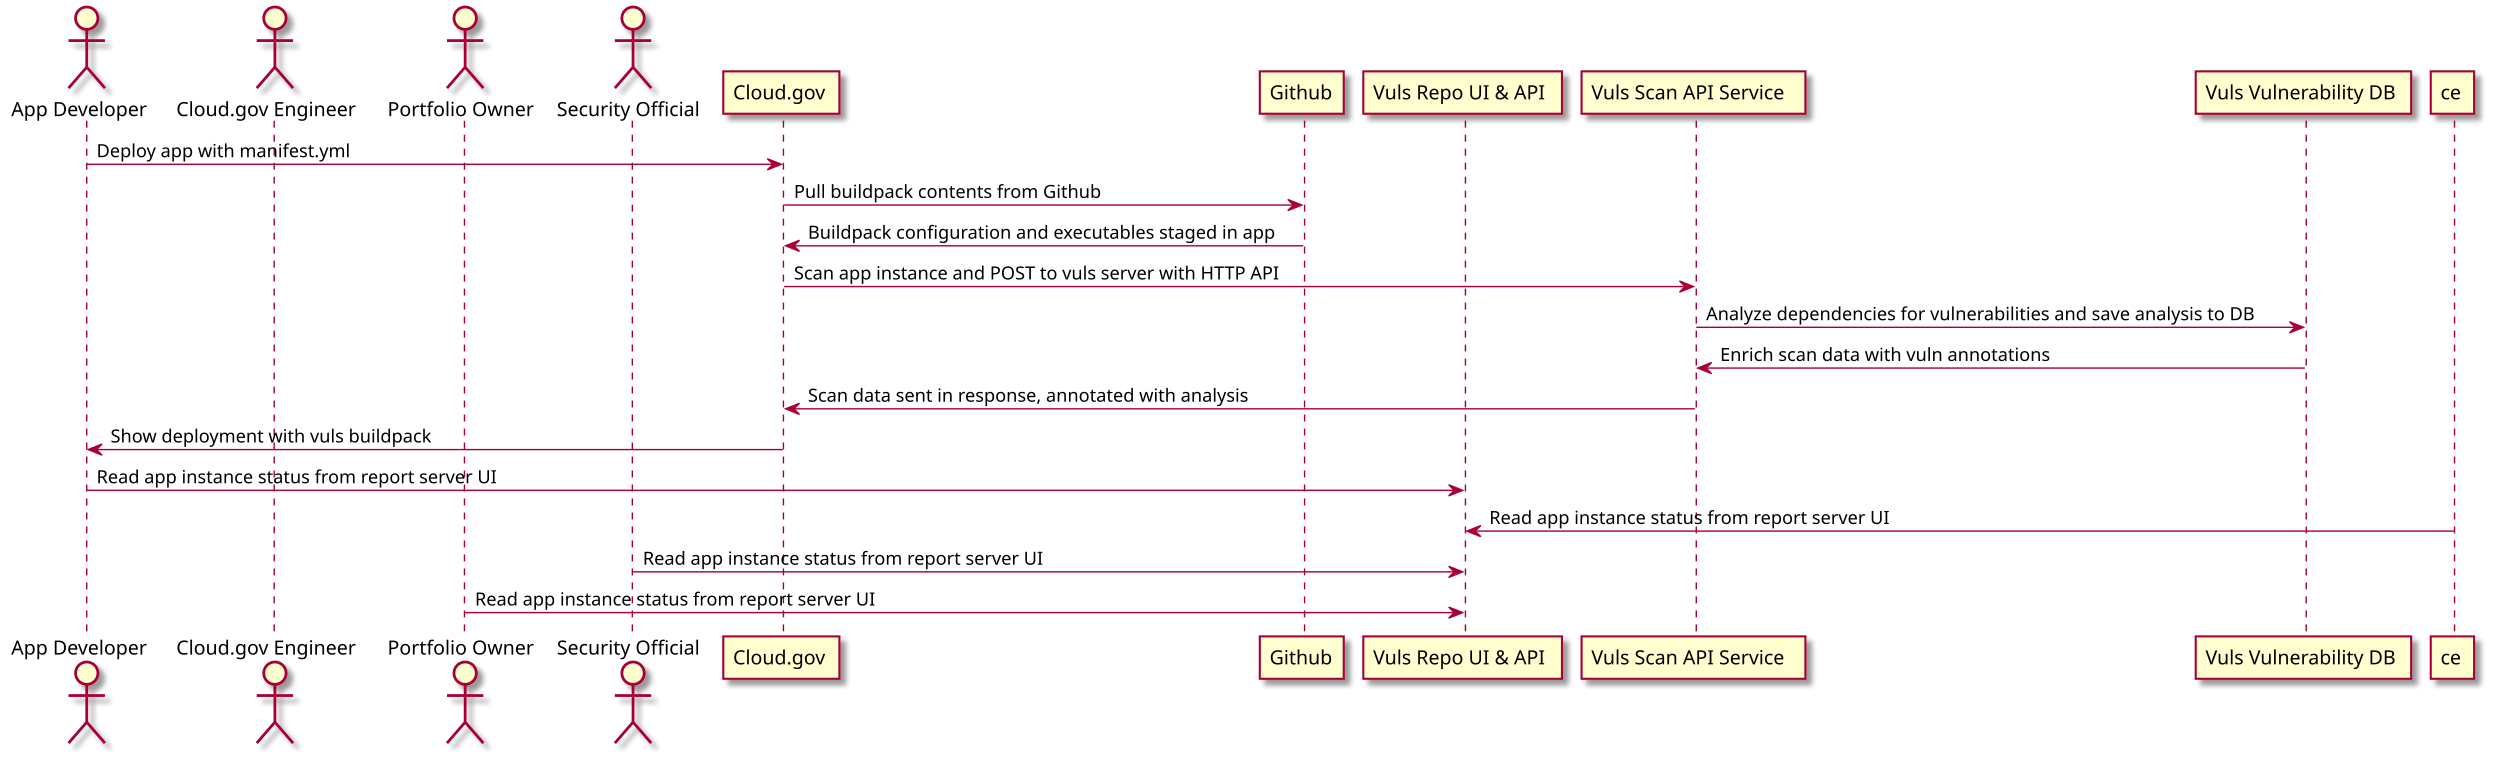
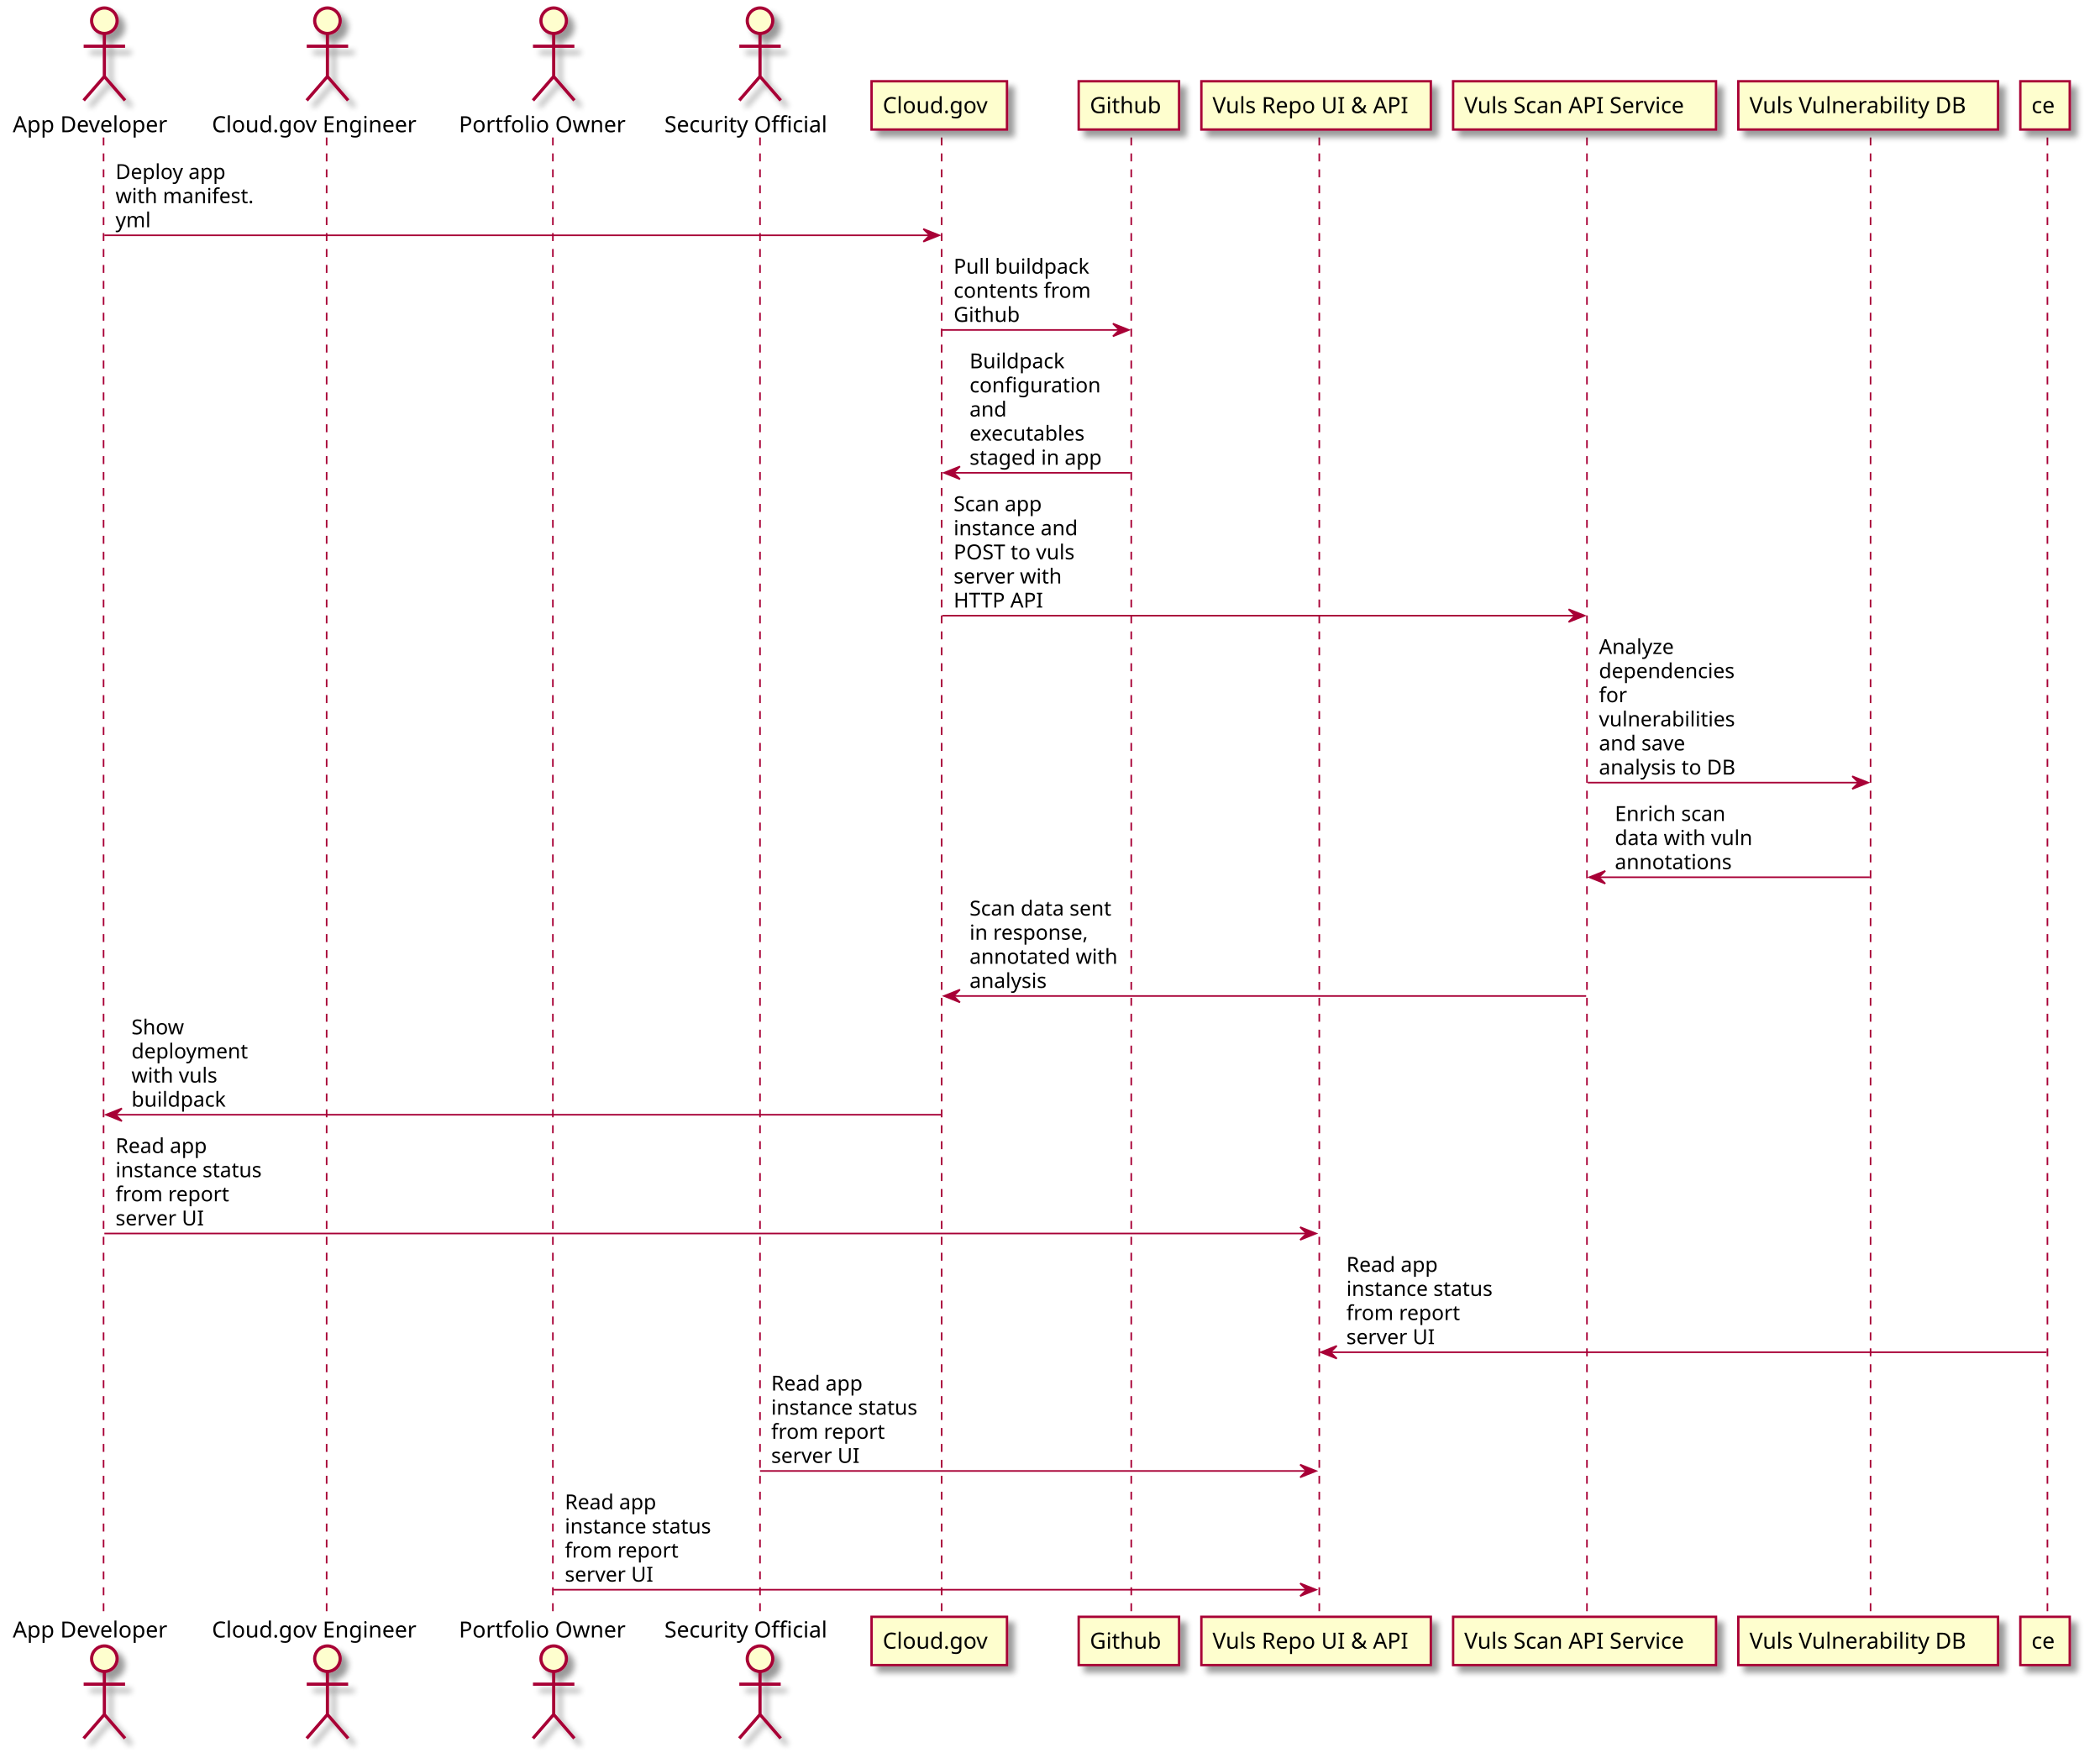
- <svg xmlns="http://www.w3.org/2000/svg" contentScriptType="application/ecmascript" contentStyleType="text/css" height="543px" preserveAspectRatio="none" style="width:1787px;height:543px;" version="1.1" viewBox="0 0 1787 543" width="1787px" zoomAndPan="magnify">
+ <svg xmlns="http://www.w3.org/2000/svg" contentScriptType="application/ecmascript" contentStyleType="text/css" height="1103px" preserveAspectRatio="none" style="width:1318px;height:1103px;" version="1.1" viewBox="0 0 1318 1103" width="1318px" zoomAndPan="magnify">
  <defs>
-     <filter height="300%" id="fxtebhmpbxu2q" width="300%" x="-1" y="-1">
+     <filter height="300%" id="f1t7ya5mjpv474" width="300%" x="-1" y="-1">
      <feGaussianBlur result="blurOut" stdDeviation="2.0" />
      <feColorMatrix in="blurOut" result="blurOut2" type="matrix" values="0 0 0 0 0 0 0 0 0 0 0 0 0 0 0 0 0 0 .4 0" />
      <feOffset dx="4.0" dy="4.0" in="blurOut2" result="blurOut3" />
      <feBlend in="SourceGraphic" in2="blurOut3" mode="normal" />
    </filter>
  </defs>
  <g>
-     <line style="stroke: #A80036; stroke-width: 1.0; stroke-dasharray: 5.0,5.0;" x1="62" x2="62" y1="86.297" y2="455.891" />
-     <line style="stroke: #A80036; stroke-width: 1.0; stroke-dasharray: 5.0,5.0;" x1="196" x2="196" y1="86.297" y2="455.891" />
-     <line style="stroke: #A80036; stroke-width: 1.0; stroke-dasharray: 5.0,5.0;" x1="332" x2="332" y1="86.297" y2="455.891" />
-     <line style="stroke: #A80036; stroke-width: 1.0; stroke-dasharray: 5.0,5.0;" x1="452" x2="452" y1="86.297" y2="455.891" />
-     <line style="stroke: #A80036; stroke-width: 1.0; stroke-dasharray: 5.0,5.0;" x1="560" x2="560" y1="86.297" y2="455.891" />
-     <line style="stroke: #A80036; stroke-width: 1.0; stroke-dasharray: 5.0,5.0;" x1="932.5" x2="932.5" y1="86.297" y2="455.891" />
-     <line style="stroke: #A80036; stroke-width: 1.0; stroke-dasharray: 5.0,5.0;" x1="1047.5" x2="1047.5" y1="86.297" y2="455.891" />
-     <line style="stroke: #A80036; stroke-width: 1.0; stroke-dasharray: 5.0,5.0;" x1="1212.5" x2="1212.5" y1="86.297" y2="455.891" />
-     <line style="stroke: #A80036; stroke-width: 1.0; stroke-dasharray: 5.0,5.0;" x1="1648.5" x2="1648.5" y1="86.297" y2="455.891" />
-     <line style="stroke: #A80036; stroke-width: 1.0; stroke-dasharray: 5.0,5.0;" x1="1754.5" x2="1754.5" y1="86.297" y2="455.891" />
-     <text fill="#000000" font-family="sans-serif" font-size="14" lengthAdjust="spacingAndGlyphs" textLength="102" x="8" y="82.995">App Developer</text>
-     <ellipse cx="62" cy="13" fill="#FEFECE" filter="url(#fxtebhmpbxu2q)" rx="8" ry="8" style="stroke: #A80036; stroke-width: 2.0;" />
-     <path d="M62,21 L62,48 M49,29 L75,29 M62,48 L49,63 M62,48 L75,63 " fill="none" filter="url(#fxtebhmpbxu2q)" style="stroke: #A80036; stroke-width: 2.0;" />
-     <text fill="#000000" font-family="sans-serif" font-size="14" lengthAdjust="spacingAndGlyphs" textLength="102" x="8" y="467.886">App Developer</text>
-     <ellipse cx="62" cy="481.188" fill="#FEFECE" filter="url(#fxtebhmpbxu2q)" rx="8" ry="8" style="stroke: #A80036; stroke-width: 2.0;" />
-     <path d="M62,489.188 L62,516.188 M49,497.188 L75,497.188 M62,516.188 L49,531.188 M62,516.188 L75,531.188 " fill="none" filter="url(#fxtebhmpbxu2q)" style="stroke: #A80036; stroke-width: 2.0;" />
-     <text fill="#000000" font-family="sans-serif" font-size="14" lengthAdjust="spacingAndGlyphs" textLength="135" x="126" y="82.995">Cloud.gov Engineer</text>
-     <ellipse cx="196.5" cy="13" fill="#FEFECE" filter="url(#fxtebhmpbxu2q)" rx="8" ry="8" style="stroke: #A80036; stroke-width: 2.0;" />
-     <path d="M196.5,21 L196.5,48 M183.5,29 L209.5,29 M196.5,48 L183.5,63 M196.5,48 L209.5,63 " fill="none" filter="url(#fxtebhmpbxu2q)" style="stroke: #A80036; stroke-width: 2.0;" />
-     <text fill="#000000" font-family="sans-serif" font-size="14" lengthAdjust="spacingAndGlyphs" textLength="135" x="126" y="467.886">Cloud.gov Engineer</text>
-     <ellipse cx="196.5" cy="481.188" fill="#FEFECE" filter="url(#fxtebhmpbxu2q)" rx="8" ry="8" style="stroke: #A80036; stroke-width: 2.0;" />
-     <path d="M196.5,489.188 L196.5,516.188 M183.5,497.188 L209.5,497.188 M196.5,516.188 L183.5,531.188 M196.5,516.188 L209.5,531.188 " fill="none" filter="url(#fxtebhmpbxu2q)" style="stroke: #A80036; stroke-width: 2.0;" />
-     <text fill="#000000" font-family="sans-serif" font-size="14" lengthAdjust="spacingAndGlyphs" textLength="105" x="277" y="82.995">Portfolio Owner</text>
-     <ellipse cx="332.5" cy="13" fill="#FEFECE" filter="url(#fxtebhmpbxu2q)" rx="8" ry="8" style="stroke: #A80036; stroke-width: 2.0;" />
-     <path d="M332.5,21 L332.5,48 M319.5,29 L345.5,29 M332.5,48 L319.5,63 M332.5,48 L345.5,63 " fill="none" filter="url(#fxtebhmpbxu2q)" style="stroke: #A80036; stroke-width: 2.0;" />
-     <text fill="#000000" font-family="sans-serif" font-size="14" lengthAdjust="spacingAndGlyphs" textLength="105" x="277" y="467.886">Portfolio Owner</text>
-     <ellipse cx="332.5" cy="481.188" fill="#FEFECE" filter="url(#fxtebhmpbxu2q)" rx="8" ry="8" style="stroke: #A80036; stroke-width: 2.0;" />
-     <path d="M332.5,489.188 L332.5,516.188 M319.5,497.188 L345.5,497.188 M332.5,516.188 L319.5,531.188 M332.5,516.188 L345.5,531.188 " fill="none" filter="url(#fxtebhmpbxu2q)" style="stroke: #A80036; stroke-width: 2.0;" />
-     <text fill="#000000" font-family="sans-serif" font-size="14" lengthAdjust="spacingAndGlyphs" textLength="103" x="398" y="82.995">Security Official</text>
-     <ellipse cx="452.5" cy="13" fill="#FEFECE" filter="url(#fxtebhmpbxu2q)" rx="8" ry="8" style="stroke: #A80036; stroke-width: 2.0;" />
-     <path d="M452.5,21 L452.5,48 M439.5,29 L465.5,29 M452.5,48 L439.5,63 M452.5,48 L465.5,63 " fill="none" filter="url(#fxtebhmpbxu2q)" style="stroke: #A80036; stroke-width: 2.0;" />
-     <text fill="#000000" font-family="sans-serif" font-size="14" lengthAdjust="spacingAndGlyphs" textLength="103" x="398" y="467.886">Security Official</text>
-     <ellipse cx="452.5" cy="481.188" fill="#FEFECE" filter="url(#fxtebhmpbxu2q)" rx="8" ry="8" style="stroke: #A80036; stroke-width: 2.0;" />
-     <path d="M452.5,489.188 L452.5,516.188 M439.5,497.188 L465.5,497.188 M452.5,516.188 L439.5,531.188 M452.5,516.188 L465.5,531.188 " fill="none" filter="url(#fxtebhmpbxu2q)" style="stroke: #A80036; stroke-width: 2.0;" />
-     <rect fill="#FEFECE" filter="url(#fxtebhmpbxu2q)" height="30.297" style="stroke: #A80036; stroke-width: 1.5;" width="83" x="517" y="51" />
-     <text fill="#000000" font-family="sans-serif" font-size="14" lengthAdjust="spacingAndGlyphs" textLength="69" x="524" y="70.995">Cloud.gov</text>
-     <rect fill="#FEFECE" filter="url(#fxtebhmpbxu2q)" height="30.297" style="stroke: #A80036; stroke-width: 1.5;" width="83" x="517" y="454.891" />
-     <text fill="#000000" font-family="sans-serif" font-size="14" lengthAdjust="spacingAndGlyphs" textLength="69" x="524" y="474.886">Cloud.gov</text>
-     <rect fill="#FEFECE" filter="url(#fxtebhmpbxu2q)" height="30.297" style="stroke: #A80036; stroke-width: 1.5;" width="60" x="900.5" y="51" />
-     <text fill="#000000" font-family="sans-serif" font-size="14" lengthAdjust="spacingAndGlyphs" textLength="46" x="907.5" y="70.995">Github</text>
-     <rect fill="#FEFECE" filter="url(#fxtebhmpbxu2q)" height="30.297" style="stroke: #A80036; stroke-width: 1.5;" width="60" x="900.5" y="454.891" />
-     <text fill="#000000" font-family="sans-serif" font-size="14" lengthAdjust="spacingAndGlyphs" textLength="46" x="907.5" y="474.886">Github</text>
-     <rect fill="#FEFECE" filter="url(#fxtebhmpbxu2q)" height="30.297" style="stroke: #A80036; stroke-width: 1.5;" width="142" x="974.5" y="51" />
-     <text fill="#000000" font-family="sans-serif" font-size="14" lengthAdjust="spacingAndGlyphs" textLength="128" x="981.5" y="70.995">Vuls Repo UI &amp; API</text>
-     <rect fill="#FEFECE" filter="url(#fxtebhmpbxu2q)" height="30.297" style="stroke: #A80036; stroke-width: 1.5;" width="142" x="974.5" y="454.891" />
-     <text fill="#000000" font-family="sans-serif" font-size="14" lengthAdjust="spacingAndGlyphs" textLength="128" x="981.5" y="474.886">Vuls Repo UI &amp; API</text>
-     <rect fill="#FEFECE" filter="url(#fxtebhmpbxu2q)" height="30.297" style="stroke: #A80036; stroke-width: 1.5;" width="160" x="1130.5" y="51" />
-     <text fill="#000000" font-family="sans-serif" font-size="14" lengthAdjust="spacingAndGlyphs" textLength="146" x="1137.5" y="70.995">Vuls Scan API Service</text>
-     <rect fill="#FEFECE" filter="url(#fxtebhmpbxu2q)" height="30.297" style="stroke: #A80036; stroke-width: 1.5;" width="160" x="1130.5" y="454.891" />
-     <text fill="#000000" font-family="sans-serif" font-size="14" lengthAdjust="spacingAndGlyphs" textLength="146" x="1137.5" y="474.886">Vuls Scan API Service</text>
-     <rect fill="#FEFECE" filter="url(#fxtebhmpbxu2q)" height="30.297" style="stroke: #A80036; stroke-width: 1.5;" width="154" x="1569.5" y="51" />
-     <text fill="#000000" font-family="sans-serif" font-size="14" lengthAdjust="spacingAndGlyphs" textLength="140" x="1576.5" y="70.995">Vuls Vulnerability DB</text>
-     <rect fill="#FEFECE" filter="url(#fxtebhmpbxu2q)" height="30.297" style="stroke: #A80036; stroke-width: 1.5;" width="154" x="1569.5" y="454.891" />
-     <text fill="#000000" font-family="sans-serif" font-size="14" lengthAdjust="spacingAndGlyphs" textLength="140" x="1576.5" y="474.886">Vuls Vulnerability DB</text>
-     <rect fill="#FEFECE" filter="url(#fxtebhmpbxu2q)" height="30.297" style="stroke: #A80036; stroke-width: 1.5;" width="31" x="1737.5" y="51" />
-     <text fill="#000000" font-family="sans-serif" font-size="14" lengthAdjust="spacingAndGlyphs" textLength="17" x="1744.5" y="70.995">ce</text>
-     <rect fill="#FEFECE" filter="url(#fxtebhmpbxu2q)" height="30.297" style="stroke: #A80036; stroke-width: 1.5;" width="31" x="1737.5" y="454.891" />
-     <text fill="#000000" font-family="sans-serif" font-size="14" lengthAdjust="spacingAndGlyphs" textLength="17" x="1744.5" y="474.886">ce</text>
-     <polygon fill="#A80036" points="548.5,113.43,558.5,117.43,548.5,121.43,552.5,117.43" style="stroke: #A80036; stroke-width: 1.0;" />
-     <line style="stroke: #A80036; stroke-width: 1.0;" x1="62" x2="554.5" y1="117.43" y2="117.43" />
-     <text fill="#000000" font-family="sans-serif" font-size="13" lengthAdjust="spacingAndGlyphs" textLength="188" x="69" y="112.364">Deploy app with manifest.yml</text>
-     <polygon fill="#A80036" points="920.5,142.562,930.5,146.562,920.5,150.562,924.5,146.562" style="stroke: #A80036; stroke-width: 1.0;" />
-     <line style="stroke: #A80036; stroke-width: 1.0;" x1="560.5" x2="926.5" y1="146.562" y2="146.562" />
-     <text fill="#000000" font-family="sans-serif" font-size="13" lengthAdjust="spacingAndGlyphs" textLength="226" x="567.5" y="141.497">Pull buildpack contents from Github</text>
-     <polygon fill="#A80036" points="571.5,171.695,561.5,175.695,571.5,179.695,567.5,175.695" style="stroke: #A80036; stroke-width: 1.0;" />
-     <line style="stroke: #A80036; stroke-width: 1.0;" x1="565.5" x2="931.5" y1="175.695" y2="175.695" />
-     <text fill="#000000" font-family="sans-serif" font-size="13" lengthAdjust="spacingAndGlyphs" textLength="348" x="577.5" y="170.629">Buildpack configuration and executables staged in app</text>
-     <polygon fill="#A80036" points="1200.5,200.828,1210.5,204.828,1200.5,208.828,1204.5,204.828" style="stroke: #A80036; stroke-width: 1.0;" />
-     <line style="stroke: #A80036; stroke-width: 1.0;" x1="560.5" x2="1206.5" y1="204.828" y2="204.828" />
-     <text fill="#000000" font-family="sans-serif" font-size="13" lengthAdjust="spacingAndGlyphs" textLength="363" x="567.5" y="199.762">Scan app instance and POST to vuls server with HTTP API</text>
-     <polygon fill="#A80036" points="1636.5,229.961,1646.5,233.961,1636.5,237.961,1640.5,233.961" style="stroke: #A80036; stroke-width: 1.0;" />
-     <line style="stroke: #A80036; stroke-width: 1.0;" x1="1212.5" x2="1642.5" y1="233.961" y2="233.961" />
-     <text fill="#000000" font-family="sans-serif" font-size="13" lengthAdjust="spacingAndGlyphs" textLength="412" x="1219.5" y="228.895">Analyze dependencies for vulnerabilities and save analysis to DB</text>
-     <polygon fill="#A80036" points="1223.5,259.094,1213.5,263.094,1223.5,267.094,1219.5,263.094" style="stroke: #A80036; stroke-width: 1.0;" />
-     <line style="stroke: #A80036; stroke-width: 1.0;" x1="1217.5" x2="1647.5" y1="263.094" y2="263.094" />
-     <text fill="#000000" font-family="sans-serif" font-size="13" lengthAdjust="spacingAndGlyphs" textLength="245" x="1229.5" y="258.028">Enrich scan data with vuln annotations</text>
-     <polygon fill="#A80036" points="571.5,288.227,561.5,292.227,571.5,296.227,567.5,292.227" style="stroke: #A80036; stroke-width: 1.0;" />
-     <line style="stroke: #A80036; stroke-width: 1.0;" x1="565.5" x2="1211.5" y1="292.227" y2="292.227" />
-     <text fill="#000000" font-family="sans-serif" font-size="13" lengthAdjust="spacingAndGlyphs" textLength="333" x="577.5" y="287.161">Scan data sent in response, annotated with analysis</text>
-     <polygon fill="#A80036" points="73,317.359,63,321.359,73,325.359,69,321.359" style="stroke: #A80036; stroke-width: 1.0;" />
-     <line style="stroke: #A80036; stroke-width: 1.0;" x1="67" x2="559.5" y1="321.359" y2="321.359" />
-     <text fill="#000000" font-family="sans-serif" font-size="13" lengthAdjust="spacingAndGlyphs" textLength="236" x="79" y="316.293">Show deployment with vuls buildpack</text>
-     <polygon fill="#A80036" points="1035.5,346.492,1045.5,350.492,1035.5,354.492,1039.5,350.492" style="stroke: #A80036; stroke-width: 1.0;" />
-     <line style="stroke: #A80036; stroke-width: 1.0;" x1="62" x2="1041.5" y1="350.492" y2="350.492" />
-     <text fill="#000000" font-family="sans-serif" font-size="13" lengthAdjust="spacingAndGlyphs" textLength="300" x="69" y="345.426">Read app instance status from report server UI</text>
-     <polygon fill="#A80036" points="1058.5,375.625,1048.5,379.625,1058.5,383.625,1054.5,379.625" style="stroke: #A80036; stroke-width: 1.0;" />
-     <line style="stroke: #A80036; stroke-width: 1.0;" x1="1052.5" x2="1754" y1="379.625" y2="379.625" />
-     <text fill="#000000" font-family="sans-serif" font-size="13" lengthAdjust="spacingAndGlyphs" textLength="300" x="1064.5" y="374.559">Read app instance status from report server UI</text>
-     <polygon fill="#A80036" points="1035.5,404.758,1045.5,408.758,1035.5,412.758,1039.5,408.758" style="stroke: #A80036; stroke-width: 1.0;" />
-     <line style="stroke: #A80036; stroke-width: 1.0;" x1="452.5" x2="1041.5" y1="408.758" y2="408.758" />
-     <text fill="#000000" font-family="sans-serif" font-size="13" lengthAdjust="spacingAndGlyphs" textLength="300" x="459.5" y="403.692">Read app instance status from report server UI</text>
-     <polygon fill="#A80036" points="1035.5,433.891,1045.5,437.891,1035.5,441.891,1039.5,437.891" style="stroke: #A80036; stroke-width: 1.0;" />
-     <line style="stroke: #A80036; stroke-width: 1.0;" x1="332.5" x2="1041.5" y1="437.891" y2="437.891" />
-     <text fill="#000000" font-family="sans-serif" font-size="13" lengthAdjust="spacingAndGlyphs" textLength="300" x="339.5" y="432.825">Read app instance status from report server UI</text>
+     <line style="stroke: #A80036; stroke-width: 1.0; stroke-dasharray: 5.0,5.0;" x1="65" x2="65" y1="86.297" y2="1015.805" />
+     <line style="stroke: #A80036; stroke-width: 1.0; stroke-dasharray: 5.0,5.0;" x1="205" x2="205" y1="86.297" y2="1015.805" />
+     <line style="stroke: #A80036; stroke-width: 1.0; stroke-dasharray: 5.0,5.0;" x1="347" x2="347" y1="86.297" y2="1015.805" />
+     <line style="stroke: #A80036; stroke-width: 1.0; stroke-dasharray: 5.0,5.0;" x1="477" x2="477" y1="86.297" y2="1015.805" />
+     <line style="stroke: #A80036; stroke-width: 1.0; stroke-dasharray: 5.0,5.0;" x1="591" x2="591" y1="86.297" y2="1015.805" />
+     <line style="stroke: #A80036; stroke-width: 1.0; stroke-dasharray: 5.0,5.0;" x1="710" x2="710" y1="86.297" y2="1015.805" />
+     <line style="stroke: #A80036; stroke-width: 1.0; stroke-dasharray: 5.0,5.0;" x1="828" x2="828" y1="86.297" y2="1015.805" />
+     <line style="stroke: #A80036; stroke-width: 1.0; stroke-dasharray: 5.0,5.0;" x1="996" x2="996" y1="86.297" y2="1015.805" />
+     <line style="stroke: #A80036; stroke-width: 1.0; stroke-dasharray: 5.0,5.0;" x1="1174" x2="1174" y1="86.297" y2="1015.805" />
+     <line style="stroke: #A80036; stroke-width: 1.0; stroke-dasharray: 5.0,5.0;" x1="1285" x2="1285" y1="86.297" y2="1015.805" />
+     <text fill="#000000" font-family="sans-serif" font-size="14" lengthAdjust="spacingAndGlyphs" textLength="109" x="8" y="82.995">App Developer</text>
+     <ellipse cx="65.5" cy="13" fill="#FEFECE" filter="url(#f1t7ya5mjpv474)" rx="8" ry="8" style="stroke: #A80036; stroke-width: 2.0;" />
+     <path d="M65.5,21 L65.5,48 M52.5,29 L78.5,29 M65.5,48 L52.5,63 M65.5,48 L78.5,63 " fill="none" filter="url(#f1t7ya5mjpv474)" style="stroke: #A80036; stroke-width: 2.0;" />
+     <text fill="#000000" font-family="sans-serif" font-size="14" lengthAdjust="spacingAndGlyphs" textLength="109" x="8" y="1027.8">App Developer</text>
+     <ellipse cx="65.5" cy="1041.102" fill="#FEFECE" filter="url(#f1t7ya5mjpv474)" rx="8" ry="8" style="stroke: #A80036; stroke-width: 2.0;" />
+     <path d="M65.5,1049.102 L65.5,1076.102 M52.5,1057.102 L78.5,1057.102 M65.5,1076.102 L52.5,1091.102 M65.5,1076.102 L78.5,1091.102 " fill="none" filter="url(#f1t7ya5mjpv474)" style="stroke: #A80036; stroke-width: 2.0;" />
+     <text fill="#000000" font-family="sans-serif" font-size="14" lengthAdjust="spacingAndGlyphs" textLength="139" x="133" y="82.995">Cloud.gov Engineer</text>
+     <ellipse cx="205.5" cy="13" fill="#FEFECE" filter="url(#f1t7ya5mjpv474)" rx="8" ry="8" style="stroke: #A80036; stroke-width: 2.0;" />
+     <path d="M205.5,21 L205.5,48 M192.5,29 L218.5,29 M205.5,48 L192.5,63 M205.5,48 L218.5,63 " fill="none" filter="url(#f1t7ya5mjpv474)" style="stroke: #A80036; stroke-width: 2.0;" />
+     <text fill="#000000" font-family="sans-serif" font-size="14" lengthAdjust="spacingAndGlyphs" textLength="139" x="133" y="1027.8">Cloud.gov Engineer</text>
+     <ellipse cx="205.5" cy="1041.102" fill="#FEFECE" filter="url(#f1t7ya5mjpv474)" rx="8" ry="8" style="stroke: #A80036; stroke-width: 2.0;" />
+     <path d="M205.5,1049.102 L205.5,1076.102 M192.5,1057.102 L218.5,1057.102 M205.5,1076.102 L192.5,1091.102 M205.5,1076.102 L218.5,1091.102 " fill="none" filter="url(#f1t7ya5mjpv474)" style="stroke: #A80036; stroke-width: 2.0;" />
+     <text fill="#000000" font-family="sans-serif" font-size="14" lengthAdjust="spacingAndGlyphs" textLength="113" x="288" y="82.995">Portfolio Owner</text>
+     <ellipse cx="347.5" cy="13" fill="#FEFECE" filter="url(#f1t7ya5mjpv474)" rx="8" ry="8" style="stroke: #A80036; stroke-width: 2.0;" />
+     <path d="M347.5,21 L347.5,48 M334.5,29 L360.5,29 M347.5,48 L334.5,63 M347.5,48 L360.5,63 " fill="none" filter="url(#f1t7ya5mjpv474)" style="stroke: #A80036; stroke-width: 2.0;" />
+     <text fill="#000000" font-family="sans-serif" font-size="14" lengthAdjust="spacingAndGlyphs" textLength="113" x="288" y="1027.8">Portfolio Owner</text>
+     <ellipse cx="347.5" cy="1041.102" fill="#FEFECE" filter="url(#f1t7ya5mjpv474)" rx="8" ry="8" style="stroke: #A80036; stroke-width: 2.0;" />
+     <path d="M347.5,1049.102 L347.5,1076.102 M334.5,1057.102 L360.5,1057.102 M347.5,1076.102 L334.5,1091.102 M347.5,1076.102 L360.5,1091.102 " fill="none" filter="url(#f1t7ya5mjpv474)" style="stroke: #A80036; stroke-width: 2.0;" />
+     <text fill="#000000" font-family="sans-serif" font-size="14" lengthAdjust="spacingAndGlyphs" textLength="114" x="417" y="82.995">Security Official</text>
+     <ellipse cx="477" cy="13" fill="#FEFECE" filter="url(#f1t7ya5mjpv474)" rx="8" ry="8" style="stroke: #A80036; stroke-width: 2.0;" />
+     <path d="M477,21 L477,48 M464,29 L490,29 M477,48 L464,63 M477,48 L490,63 " fill="none" filter="url(#f1t7ya5mjpv474)" style="stroke: #A80036; stroke-width: 2.0;" />
+     <text fill="#000000" font-family="sans-serif" font-size="14" lengthAdjust="spacingAndGlyphs" textLength="114" x="417" y="1027.8">Security Official</text>
+     <ellipse cx="477" cy="1041.102" fill="#FEFECE" filter="url(#f1t7ya5mjpv474)" rx="8" ry="8" style="stroke: #A80036; stroke-width: 2.0;" />
+     <path d="M477,1049.102 L477,1076.102 M464,1057.102 L490,1057.102 M477,1076.102 L464,1091.102 M477,1076.102 L490,1091.102 " fill="none" filter="url(#f1t7ya5mjpv474)" style="stroke: #A80036; stroke-width: 2.0;" />
+     <rect fill="#FEFECE" filter="url(#f1t7ya5mjpv474)" height="30.297" style="stroke: #A80036; stroke-width: 1.5;" width="85" x="547" y="51" />
+     <text fill="#000000" font-family="sans-serif" font-size="14" lengthAdjust="spacingAndGlyphs" textLength="71" x="554" y="70.995">Cloud.gov</text>
+     <rect fill="#FEFECE" filter="url(#f1t7ya5mjpv474)" height="30.297" style="stroke: #A80036; stroke-width: 1.5;" width="85" x="547" y="1014.805" />
+     <text fill="#000000" font-family="sans-serif" font-size="14" lengthAdjust="spacingAndGlyphs" textLength="71" x="554" y="1034.8">Cloud.gov</text>
+     <rect fill="#FEFECE" filter="url(#f1t7ya5mjpv474)" height="30.297" style="stroke: #A80036; stroke-width: 1.5;" width="63" x="677" y="51" />
+     <text fill="#000000" font-family="sans-serif" font-size="14" lengthAdjust="spacingAndGlyphs" textLength="49" x="684" y="70.995">Github</text>
+     <rect fill="#FEFECE" filter="url(#f1t7ya5mjpv474)" height="30.297" style="stroke: #A80036; stroke-width: 1.5;" width="63" x="677" y="1014.805" />
+     <text fill="#000000" font-family="sans-serif" font-size="14" lengthAdjust="spacingAndGlyphs" textLength="49" x="684" y="1034.8">Github</text>
+     <rect fill="#FEFECE" filter="url(#f1t7ya5mjpv474)" height="30.297" style="stroke: #A80036; stroke-width: 1.5;" width="144" x="754" y="51" />
+     <text fill="#000000" font-family="sans-serif" font-size="14" lengthAdjust="spacingAndGlyphs" textLength="130" x="761" y="70.995">Vuls Repo UI &amp; API</text>
+     <rect fill="#FEFECE" filter="url(#f1t7ya5mjpv474)" height="30.297" style="stroke: #A80036; stroke-width: 1.5;" width="144" x="754" y="1014.805" />
+     <text fill="#000000" font-family="sans-serif" font-size="14" lengthAdjust="spacingAndGlyphs" textLength="130" x="761" y="1034.8">Vuls Repo UI &amp; API</text>
+     <rect fill="#FEFECE" filter="url(#f1t7ya5mjpv474)" height="30.297" style="stroke: #A80036; stroke-width: 1.5;" width="165" x="912" y="51" />
+     <text fill="#000000" font-family="sans-serif" font-size="14" lengthAdjust="spacingAndGlyphs" textLength="151" x="919" y="70.995">Vuls Scan API Service</text>
+     <rect fill="#FEFECE" filter="url(#f1t7ya5mjpv474)" height="30.297" style="stroke: #A80036; stroke-width: 1.5;" width="165" x="912" y="1014.805" />
+     <text fill="#000000" font-family="sans-serif" font-size="14" lengthAdjust="spacingAndGlyphs" textLength="151" x="919" y="1034.8">Vuls Scan API Service</text>
+     <rect fill="#FEFECE" filter="url(#f1t7ya5mjpv474)" height="30.297" style="stroke: #A80036; stroke-width: 1.5;" width="163" x="1091" y="51" />
+     <text fill="#000000" font-family="sans-serif" font-size="14" lengthAdjust="spacingAndGlyphs" textLength="149" x="1098" y="70.995">Vuls Vulnerability DB</text>
+     <rect fill="#FEFECE" filter="url(#f1t7ya5mjpv474)" height="30.297" style="stroke: #A80036; stroke-width: 1.5;" width="163" x="1091" y="1014.805" />
+     <text fill="#000000" font-family="sans-serif" font-size="14" lengthAdjust="spacingAndGlyphs" textLength="149" x="1098" y="1034.8">Vuls Vulnerability DB</text>
+     <rect fill="#FEFECE" filter="url(#f1t7ya5mjpv474)" height="30.297" style="stroke: #A80036; stroke-width: 1.5;" width="31" x="1268" y="51" />
+     <text fill="#000000" font-family="sans-serif" font-size="14" lengthAdjust="spacingAndGlyphs" textLength="17" x="1275" y="70.995">ce</text>
+     <rect fill="#FEFECE" filter="url(#f1t7ya5mjpv474)" height="30.297" style="stroke: #A80036; stroke-width: 1.5;" width="31" x="1268" y="1014.805" />
+     <text fill="#000000" font-family="sans-serif" font-size="14" lengthAdjust="spacingAndGlyphs" textLength="17" x="1275" y="1034.8">ce</text>
+     <polygon fill="#A80036" points="579.5,143.695,589.5,147.695,579.5,151.695,583.5,147.695" style="stroke: #A80036; stroke-width: 1.0;" />
+     <line style="stroke: #A80036; stroke-width: 1.0;" x1="65.5" x2="585.5" y1="147.695" y2="147.695" />
+     <text fill="#000000" font-family="sans-serif" font-size="13" lengthAdjust="spacingAndGlyphs" textLength="73" x="72.5" y="112.364">Deploy app</text>
+     <text fill="#000000" font-family="sans-serif" font-size="13" lengthAdjust="spacingAndGlyphs" textLength="92" x="72.5" y="127.497">with manifest.</text>
+     <text fill="#000000" font-family="sans-serif" font-size="13" lengthAdjust="spacingAndGlyphs" textLength="24" x="72.5" y="142.629">yml</text>
+     <polygon fill="#A80036" points="698.5,203.094,708.5,207.094,698.5,211.094,702.5,207.094" style="stroke: #A80036; stroke-width: 1.0;" />
+     <line style="stroke: #A80036; stroke-width: 1.0;" x1="591.5" x2="704.5" y1="207.094" y2="207.094" />
+     <text fill="#000000" font-family="sans-serif" font-size="13" lengthAdjust="spacingAndGlyphs" textLength="86" x="598.5" y="171.762">Pull buildpack</text>
+     <text fill="#000000" font-family="sans-serif" font-size="13" lengthAdjust="spacingAndGlyphs" textLength="91" x="598.5" y="186.895">contents from</text>
+     <text fill="#000000" font-family="sans-serif" font-size="13" lengthAdjust="spacingAndGlyphs" textLength="42" x="598.5" y="202.028">Github</text>
+     <polygon fill="#A80036" points="602.5,292.758,592.5,296.758,602.5,300.758,598.5,296.758" style="stroke: #A80036; stroke-width: 1.0;" />
+     <line style="stroke: #A80036; stroke-width: 1.0;" x1="596.5" x2="709.5" y1="296.758" y2="296.758" />
+     <text fill="#000000" font-family="sans-serif" font-size="13" lengthAdjust="spacingAndGlyphs" textLength="60" x="608.5" y="231.161">Buildpack</text>
+     <text fill="#000000" font-family="sans-serif" font-size="13" lengthAdjust="spacingAndGlyphs" textLength="84" x="608.5" y="246.293">configuration</text>
+     <text fill="#000000" font-family="sans-serif" font-size="13" lengthAdjust="spacingAndGlyphs" textLength="24" x="608.5" y="261.426">and</text>
+     <text fill="#000000" font-family="sans-serif" font-size="13" lengthAdjust="spacingAndGlyphs" textLength="78" x="608.5" y="276.559">executables</text>
+     <text fill="#000000" font-family="sans-serif" font-size="13" lengthAdjust="spacingAndGlyphs" textLength="87" x="608.5" y="291.692">staged in app</text>
+     <polygon fill="#A80036" points="984.5,382.422,994.5,386.422,984.5,390.422,988.5,386.422" style="stroke: #A80036; stroke-width: 1.0;" />
+     <line style="stroke: #A80036; stroke-width: 1.0;" x1="591.5" x2="990.5" y1="386.422" y2="386.422" />
+     <text fill="#000000" font-family="sans-serif" font-size="13" lengthAdjust="spacingAndGlyphs" textLength="59" x="598.5" y="320.825">Scan app</text>
+     <text fill="#000000" font-family="sans-serif" font-size="13" lengthAdjust="spacingAndGlyphs" textLength="82" x="598.5" y="335.957">instance and</text>
+     <text fill="#000000" font-family="sans-serif" font-size="13" lengthAdjust="spacingAndGlyphs" textLength="81" x="598.5" y="351.09">POST to vuls</text>
+     <text fill="#000000" font-family="sans-serif" font-size="13" lengthAdjust="spacingAndGlyphs" textLength="72" x="598.5" y="366.223">server with</text>
+     <text fill="#000000" font-family="sans-serif" font-size="13" lengthAdjust="spacingAndGlyphs" textLength="57" x="598.5" y="381.356">HTTP API</text>
+     <polygon fill="#A80036" points="1162.5,487.219,1172.5,491.219,1162.5,495.219,1166.5,491.219" style="stroke: #A80036; stroke-width: 1.0;" />
+     <line style="stroke: #A80036; stroke-width: 1.0;" x1="996.5" x2="1168.5" y1="491.219" y2="491.219" />
+     <text fill="#000000" font-family="sans-serif" font-size="13" lengthAdjust="spacingAndGlyphs" textLength="51" x="1003.5" y="410.489">Analyze</text>
+     <text fill="#000000" font-family="sans-serif" font-size="13" lengthAdjust="spacingAndGlyphs" textLength="89" x="1003.5" y="425.622">dependencies</text>
+     <text fill="#000000" font-family="sans-serif" font-size="13" lengthAdjust="spacingAndGlyphs" textLength="18" x="1003.5" y="440.754">for</text>
+     <text fill="#000000" font-family="sans-serif" font-size="13" lengthAdjust="spacingAndGlyphs" textLength="88" x="1003.5" y="455.887">vulnerabilities</text>
+     <text fill="#000000" font-family="sans-serif" font-size="13" lengthAdjust="spacingAndGlyphs" textLength="59" x="1003.5" y="471.02">and save</text>
+     <text fill="#000000" font-family="sans-serif" font-size="13" lengthAdjust="spacingAndGlyphs" textLength="91" x="1003.5" y="486.153">analysis to DB</text>
+     <polygon fill="#A80036" points="1007.5,546.617,997.5,550.617,1007.5,554.617,1003.5,550.617" style="stroke: #A80036; stroke-width: 1.0;" />
+     <line style="stroke: #A80036; stroke-width: 1.0;" x1="1001.5" x2="1173.5" y1="550.617" y2="550.617" />
+     <text fill="#000000" font-family="sans-serif" font-size="13" lengthAdjust="spacingAndGlyphs" textLength="73" x="1013.5" y="515.286">Enrich scan</text>
+     <text fill="#000000" font-family="sans-serif" font-size="13" lengthAdjust="spacingAndGlyphs" textLength="91" x="1013.5" y="530.418">data with vuln</text>
+     <text fill="#000000" font-family="sans-serif" font-size="13" lengthAdjust="spacingAndGlyphs" textLength="76" x="1013.5" y="545.551">annotations</text>
+     <polygon fill="#A80036" points="602.5,621.148,592.5,625.148,602.5,629.148,598.5,625.148" style="stroke: #A80036; stroke-width: 1.0;" />
+     <line style="stroke: #A80036; stroke-width: 1.0;" x1="596.5" x2="995.5" y1="625.148" y2="625.148" />
+     <text fill="#000000" font-family="sans-serif" font-size="13" lengthAdjust="spacingAndGlyphs" textLength="96" x="608.5" y="574.684">Scan data sent</text>
+     <text fill="#000000" font-family="sans-serif" font-size="13" lengthAdjust="spacingAndGlyphs" textLength="78" x="608.5" y="589.817">in response,</text>
+     <text fill="#000000" font-family="sans-serif" font-size="13" lengthAdjust="spacingAndGlyphs" textLength="97" x="608.5" y="604.95">annotated with</text>
+     <text fill="#000000" font-family="sans-serif" font-size="13" lengthAdjust="spacingAndGlyphs" textLength="52" x="608.5" y="620.082">analysis</text>
+     <polygon fill="#A80036" points="76.5,695.68,66.5,699.68,76.5,703.68,72.5,699.68" style="stroke: #A80036; stroke-width: 1.0;" />
+     <line style="stroke: #A80036; stroke-width: 1.0;" x1="70.5" x2="590.5" y1="699.68" y2="699.68" />
+     <text fill="#000000" font-family="sans-serif" font-size="13" lengthAdjust="spacingAndGlyphs" textLength="35" x="82.5" y="649.215">Show</text>
+     <text fill="#000000" font-family="sans-serif" font-size="13" lengthAdjust="spacingAndGlyphs" textLength="77" x="82.5" y="664.348">deployment</text>
+     <text fill="#000000" font-family="sans-serif" font-size="13" lengthAdjust="spacingAndGlyphs" textLength="57" x="82.5" y="679.481">with vuls</text>
+     <text fill="#000000" font-family="sans-serif" font-size="13" lengthAdjust="spacingAndGlyphs" textLength="60" x="82.5" y="694.614">buildpack</text>
+     <polygon fill="#A80036" points="816,770.211,826,774.211,816,778.211,820,774.211" style="stroke: #A80036; stroke-width: 1.0;" />
+     <line style="stroke: #A80036; stroke-width: 1.0;" x1="65.5" x2="822" y1="774.211" y2="774.211" />
+     <text fill="#000000" font-family="sans-serif" font-size="13" lengthAdjust="spacingAndGlyphs" textLength="61" x="72.5" y="723.747">Read app</text>
+     <text fill="#000000" font-family="sans-serif" font-size="13" lengthAdjust="spacingAndGlyphs" textLength="98" x="72.5" y="738.879">instance status</text>
+     <text fill="#000000" font-family="sans-serif" font-size="13" lengthAdjust="spacingAndGlyphs" textLength="74" x="72.5" y="754.012">from report</text>
+     <text fill="#000000" font-family="sans-serif" font-size="13" lengthAdjust="spacingAndGlyphs" textLength="57" x="72.5" y="769.145">server UI</text>
+     <polygon fill="#A80036" points="839,844.742,829,848.742,839,852.742,835,848.742" style="stroke: #A80036; stroke-width: 1.0;" />
+     <line style="stroke: #A80036; stroke-width: 1.0;" x1="833" x2="1284.5" y1="848.742" y2="848.742" />
+     <text fill="#000000" font-family="sans-serif" font-size="13" lengthAdjust="spacingAndGlyphs" textLength="61" x="845" y="798.278">Read app</text>
+     <text fill="#000000" font-family="sans-serif" font-size="13" lengthAdjust="spacingAndGlyphs" textLength="98" x="845" y="813.411">instance status</text>
+     <text fill="#000000" font-family="sans-serif" font-size="13" lengthAdjust="spacingAndGlyphs" textLength="74" x="845" y="828.543">from report</text>
+     <text fill="#000000" font-family="sans-serif" font-size="13" lengthAdjust="spacingAndGlyphs" textLength="57" x="845" y="843.676">server UI</text>
+     <polygon fill="#A80036" points="816,919.273,826,923.273,816,927.273,820,923.273" style="stroke: #A80036; stroke-width: 1.0;" />
+     <line style="stroke: #A80036; stroke-width: 1.0;" x1="477" x2="822" y1="923.273" y2="923.273" />
+     <text fill="#000000" font-family="sans-serif" font-size="13" lengthAdjust="spacingAndGlyphs" textLength="61" x="484" y="872.809">Read app</text>
+     <text fill="#000000" font-family="sans-serif" font-size="13" lengthAdjust="spacingAndGlyphs" textLength="98" x="484" y="887.942">instance status</text>
+     <text fill="#000000" font-family="sans-serif" font-size="13" lengthAdjust="spacingAndGlyphs" textLength="74" x="484" y="903.075">from report</text>
+     <text fill="#000000" font-family="sans-serif" font-size="13" lengthAdjust="spacingAndGlyphs" textLength="57" x="484" y="918.207">server UI</text>
+     <polygon fill="#A80036" points="816,993.805,826,997.805,816,1001.805,820,997.805" style="stroke: #A80036; stroke-width: 1.0;" />
+     <line style="stroke: #A80036; stroke-width: 1.0;" x1="347.5" x2="822" y1="997.805" y2="997.805" />
+     <text fill="#000000" font-family="sans-serif" font-size="13" lengthAdjust="spacingAndGlyphs" textLength="61" x="354.5" y="947.34">Read app</text>
+     <text fill="#000000" font-family="sans-serif" font-size="13" lengthAdjust="spacingAndGlyphs" textLength="98" x="354.5" y="962.473">instance status</text>
+     <text fill="#000000" font-family="sans-serif" font-size="13" lengthAdjust="spacingAndGlyphs" textLength="74" x="354.5" y="977.606">from report</text>
+     <text fill="#000000" font-family="sans-serif" font-size="13" lengthAdjust="spacingAndGlyphs" textLength="57" x="354.5" y="992.739">server UI</text>
  </g>
</svg>
